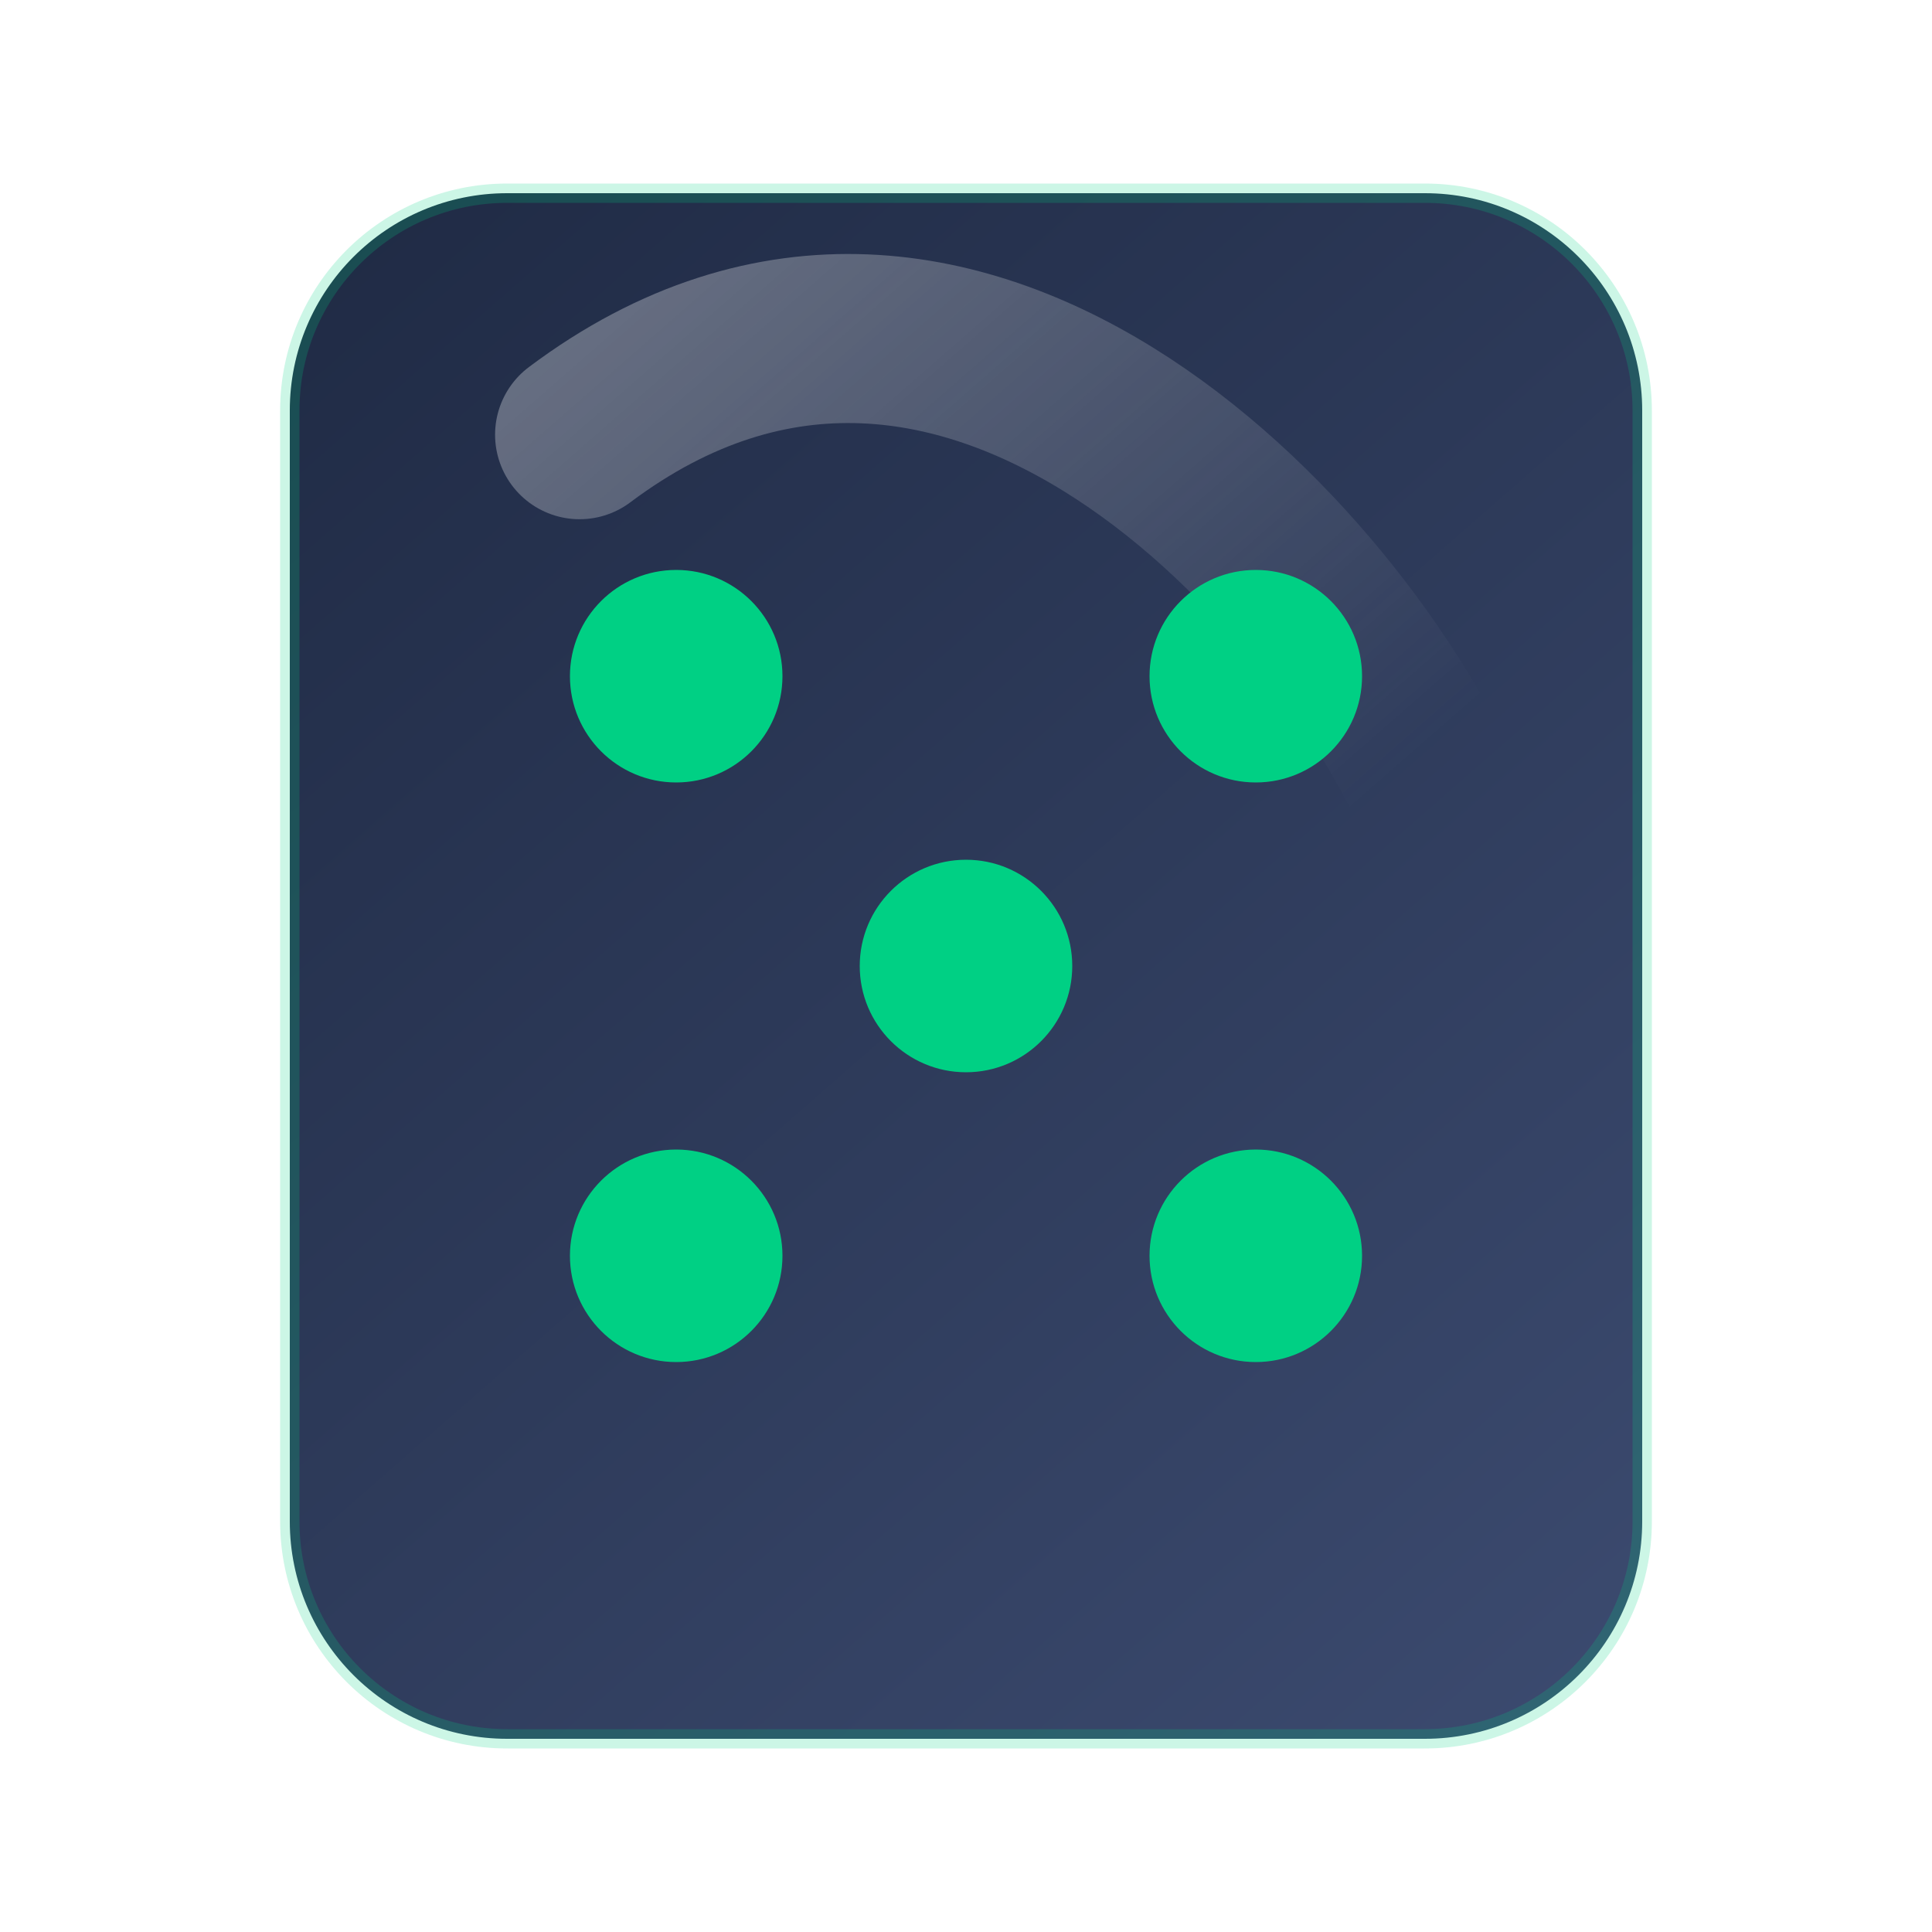
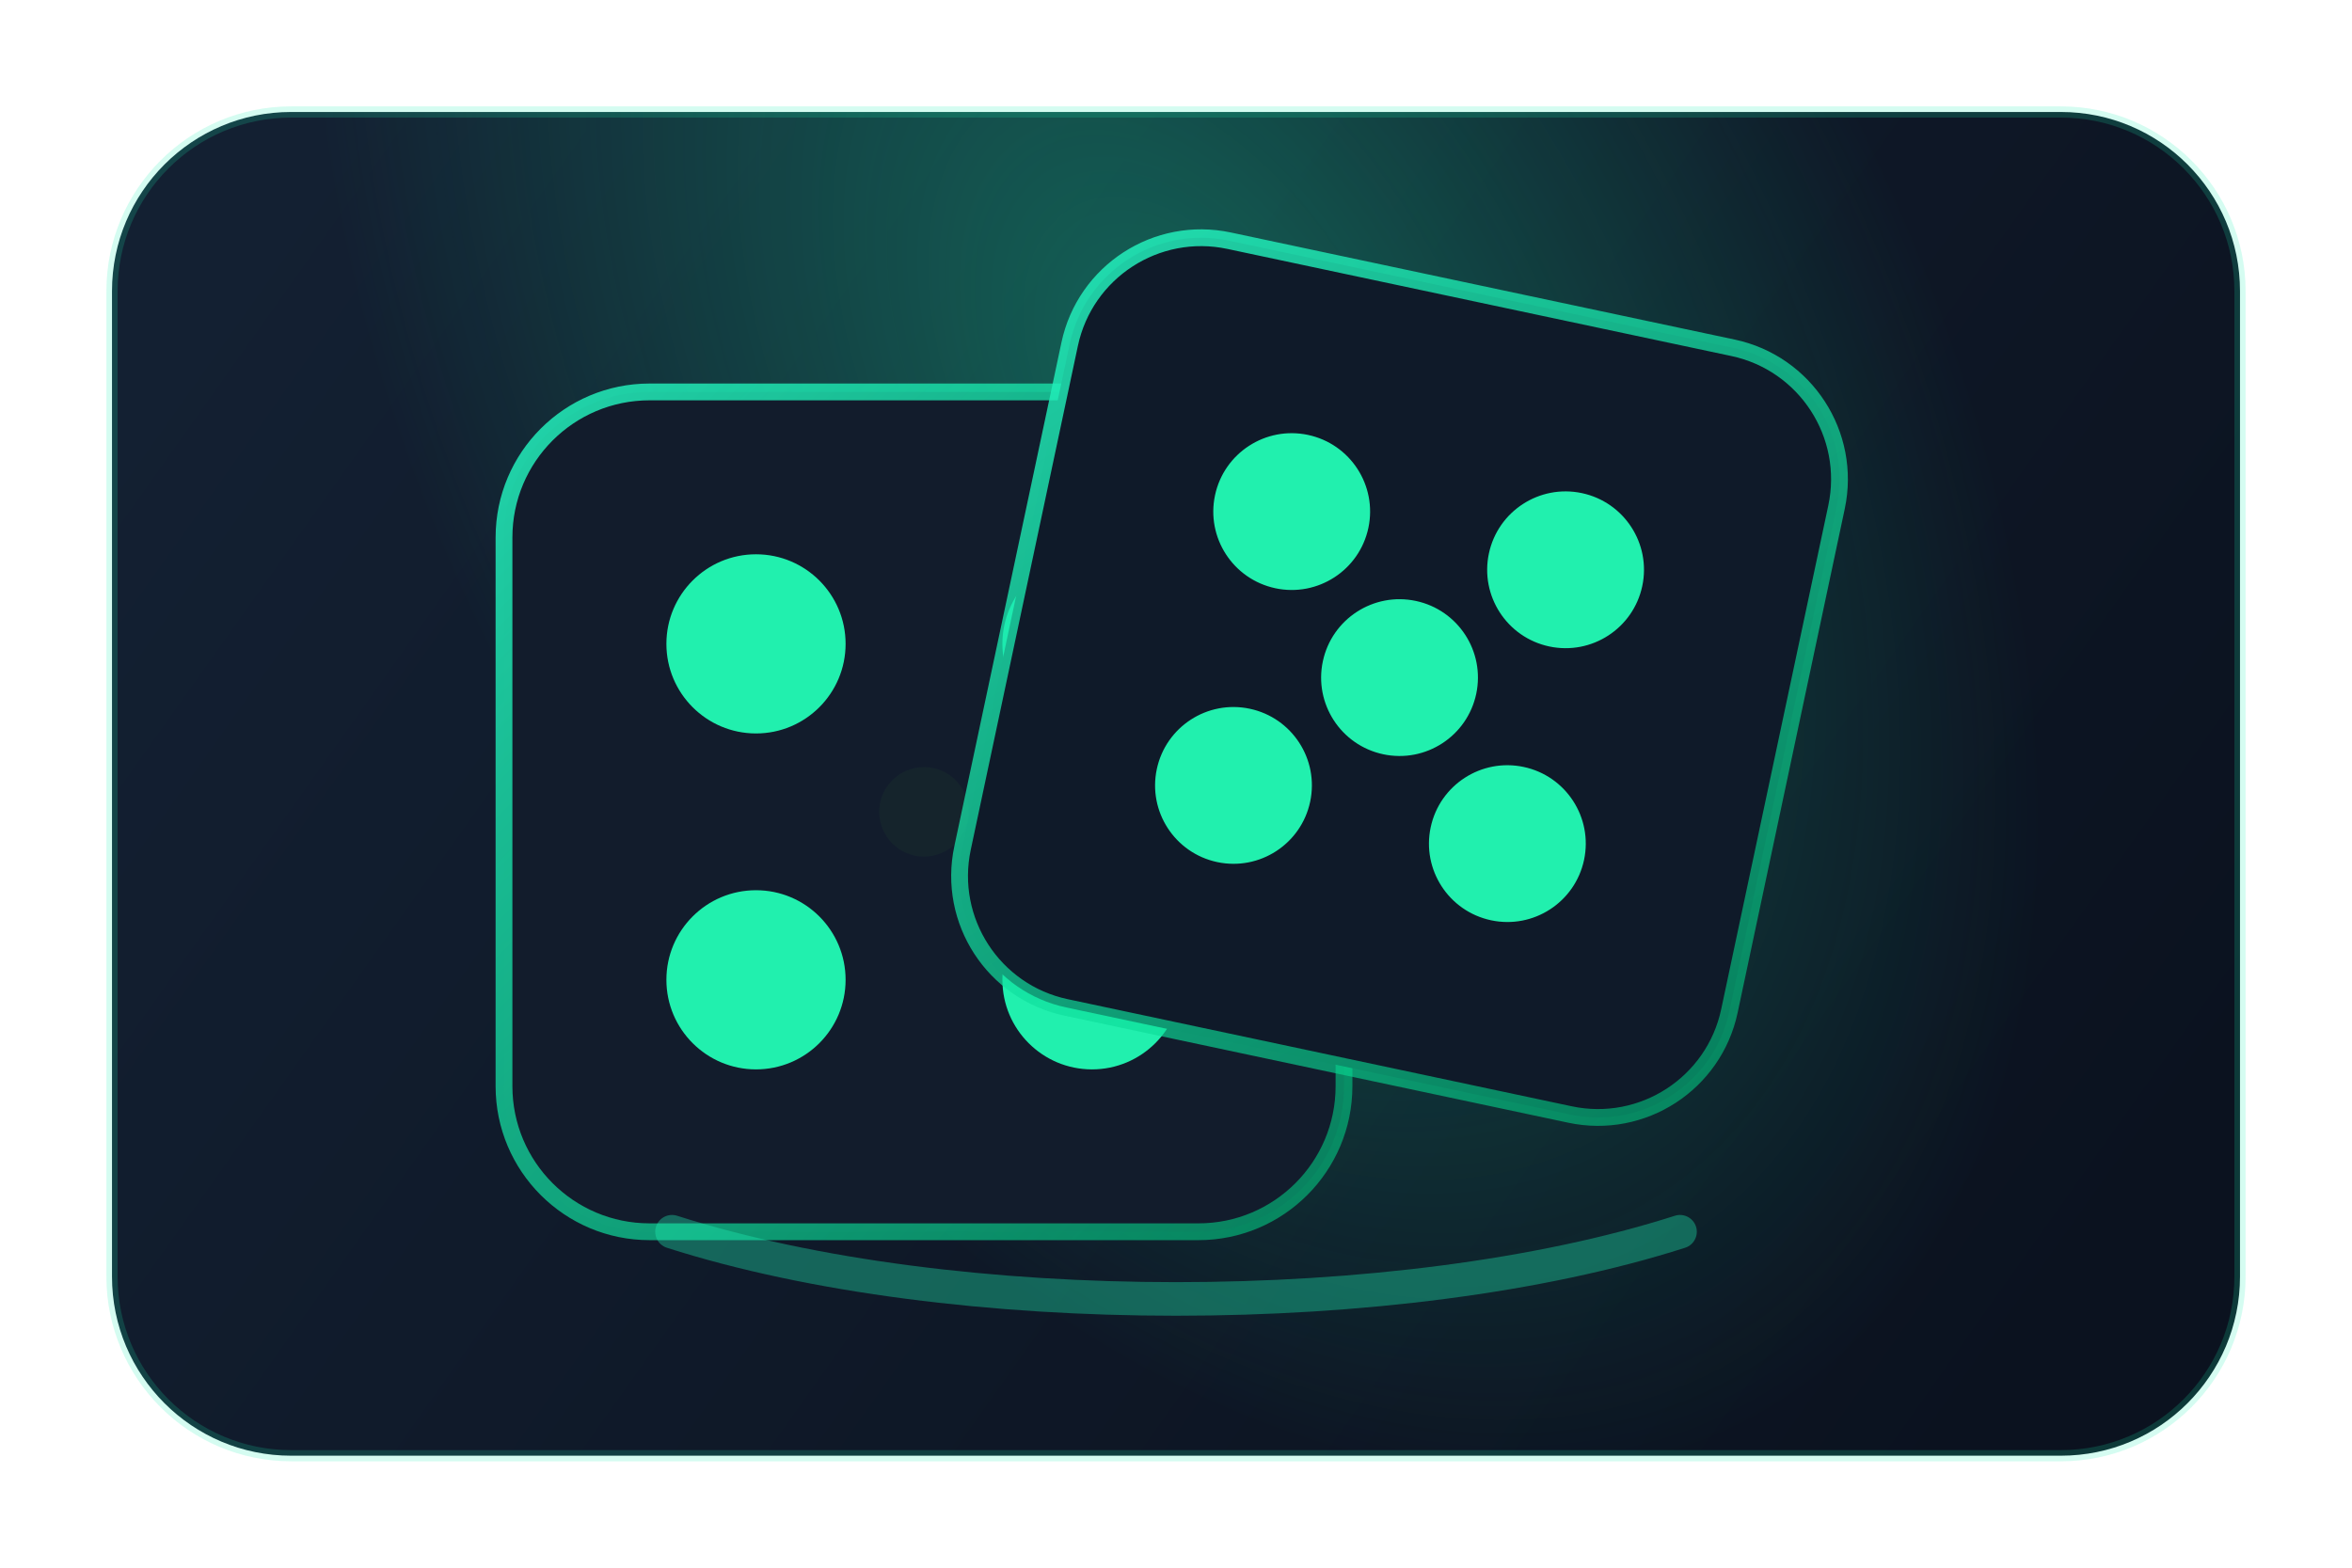
- <svg xmlns="http://www.w3.org/2000/svg" width="400" height="400" viewBox="0 0 400 400" fill="none">
+ <svg xmlns="http://www.w3.org/2000/svg" width="420" height="280" viewBox="0 0 420 280" fill="none">
  <defs>
-     <linearGradient id="diceGradient" x1="60" y1="40" x2="340" y2="360" gradientUnits="userSpaceOnUse">
-       <stop stop-color="#1F2A44" />
-       <stop offset="1" stop-color="#3C4B70" />
+     <linearGradient id="diceBg" x1="50" y1="30" x2="360" y2="250" gradientUnits="userSpaceOnUse">
+       <stop stop-color="#132032" />
+       <stop offset="1" stop-color="#0B121F" />
    </linearGradient>
-     <linearGradient id="shine" x1="80" y1="60" x2="220" y2="220" gradientUnits="userSpaceOnUse">
-       <stop stop-color="rgba(255,255,255,0.55)" />
-       <stop offset="1" stop-color="rgba(255,255,255,0)" />
+     <linearGradient id="diceEdge" x1="0" y1="0" x2="1" y2="1">
+       <stop stop-color="#25F3C0" stop-opacity="0.85" />
+       <stop offset="1" stop-color="#00D084" stop-opacity="0.55" />
    </linearGradient>
+     <radialGradient id="diceGlow" cx="0" cy="0" r="1" gradientUnits="userSpaceOnUse" gradientTransform="translate(210 70) rotate(60) scale(210 130)">
+       <stop stop-color="#1AEAA9" stop-opacity="0.35" />
+       <stop offset="1" stop-color="#1AEAA9" stop-opacity="0" />
+     </radialGradient>
  </defs>
-   <rect x="60" y="40" width="280" height="320" rx="45" fill="url(#diceGradient)" />
-   <rect x="60" y="40" width="280" height="320" rx="45" stroke="#00D084" stroke-width="4" opacity="0.2" />
-   <path d="M120 90 C200 30 280 120 300 170" stroke="url(#shine)" stroke-width="35" stroke-linecap="round" opacity="0.65" />
-   <g fill="#00D084">
-     <circle cx="140" cy="140" r="22" />
-     <circle cx="260" cy="260" r="22" />
-     <circle cx="260" cy="140" r="22" />
-     <circle cx="140" cy="260" r="22" />
-     <circle cx="200" cy="200" r="22" />
+   <rect x="20" y="20" width="380" height="240" rx="32" fill="url(#diceBg)" />
+   <rect x="20" y="20" width="380" height="240" rx="32" stroke="#1AF2B5" stroke-opacity="0.18" stroke-width="2" />
+   <rect x="20" y="20" width="380" height="240" rx="32" fill="url(#diceGlow)" />
+   <g transform="translate(90 70)">
+     <rect width="150" height="150" rx="26" fill="#121C2C" stroke="url(#diceEdge)" stroke-width="3" />
+     <circle cx="45" cy="45" r="16" fill="#21F0AE" />
+     <circle cx="105" cy="105" r="16" fill="#21F0AE" />
+     <circle cx="105" cy="45" r="16" fill="#21F0AE" />
+     <circle cx="45" cy="105" r="16" fill="#21F0AE" />
+     <circle cx="75" cy="75" r="8" fill="#1A302F" fill-opacity="0.4" />
  </g>
+   <g transform="translate(196 38) rotate(12)">
+     <rect width="140" height="140" rx="24" fill="#0F1A29" stroke="url(#diceEdge)" stroke-width="3" />
+     <circle cx="45" cy="45" r="14" fill="#21F0AE" />
+     <circle cx="95" cy="95" r="14" fill="#21F0AE" />
+     <circle cx="95" cy="45" r="14" fill="#21F0AE" />
+     <circle cx="45" cy="95" r="14" fill="#21F0AE" />
+     <circle cx="70" cy="70" r="14" fill="#21F0AE" />
+   </g>
+   <path d="M120 220 C170 236 250 236 300 220" stroke="#22F2B8" stroke-width="6" stroke-linecap="round" stroke-opacity="0.35" />
</svg>
